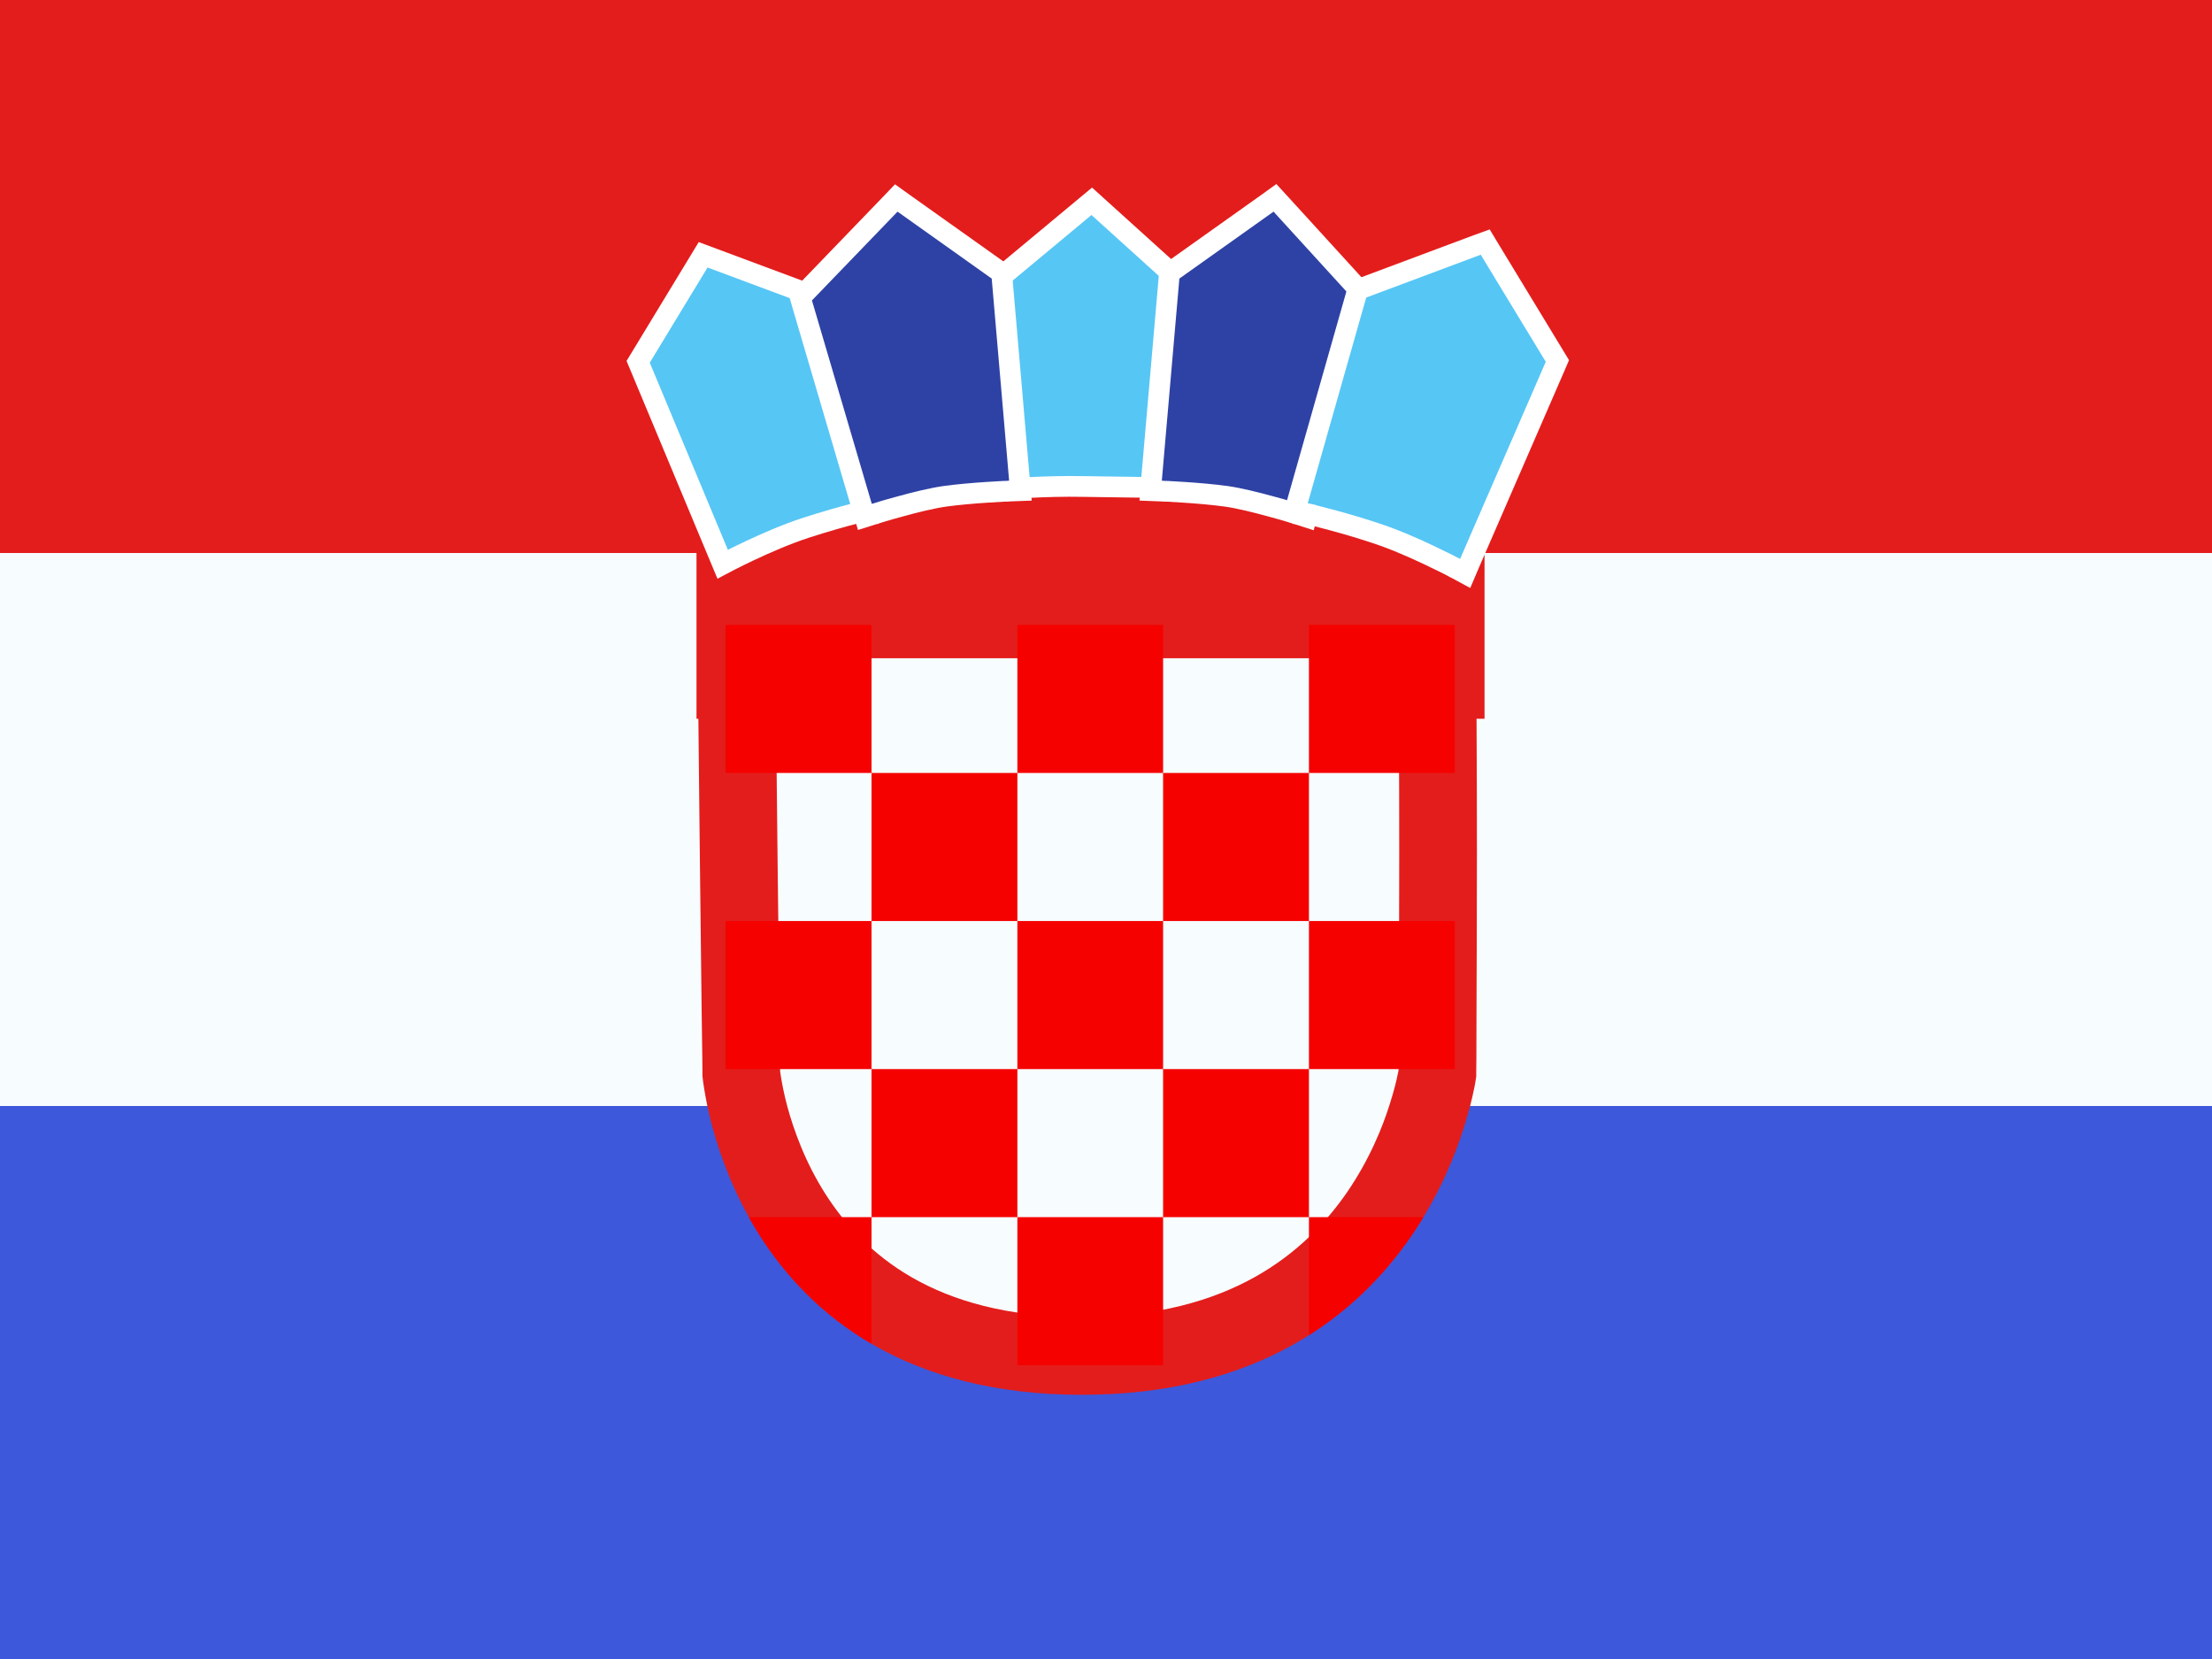
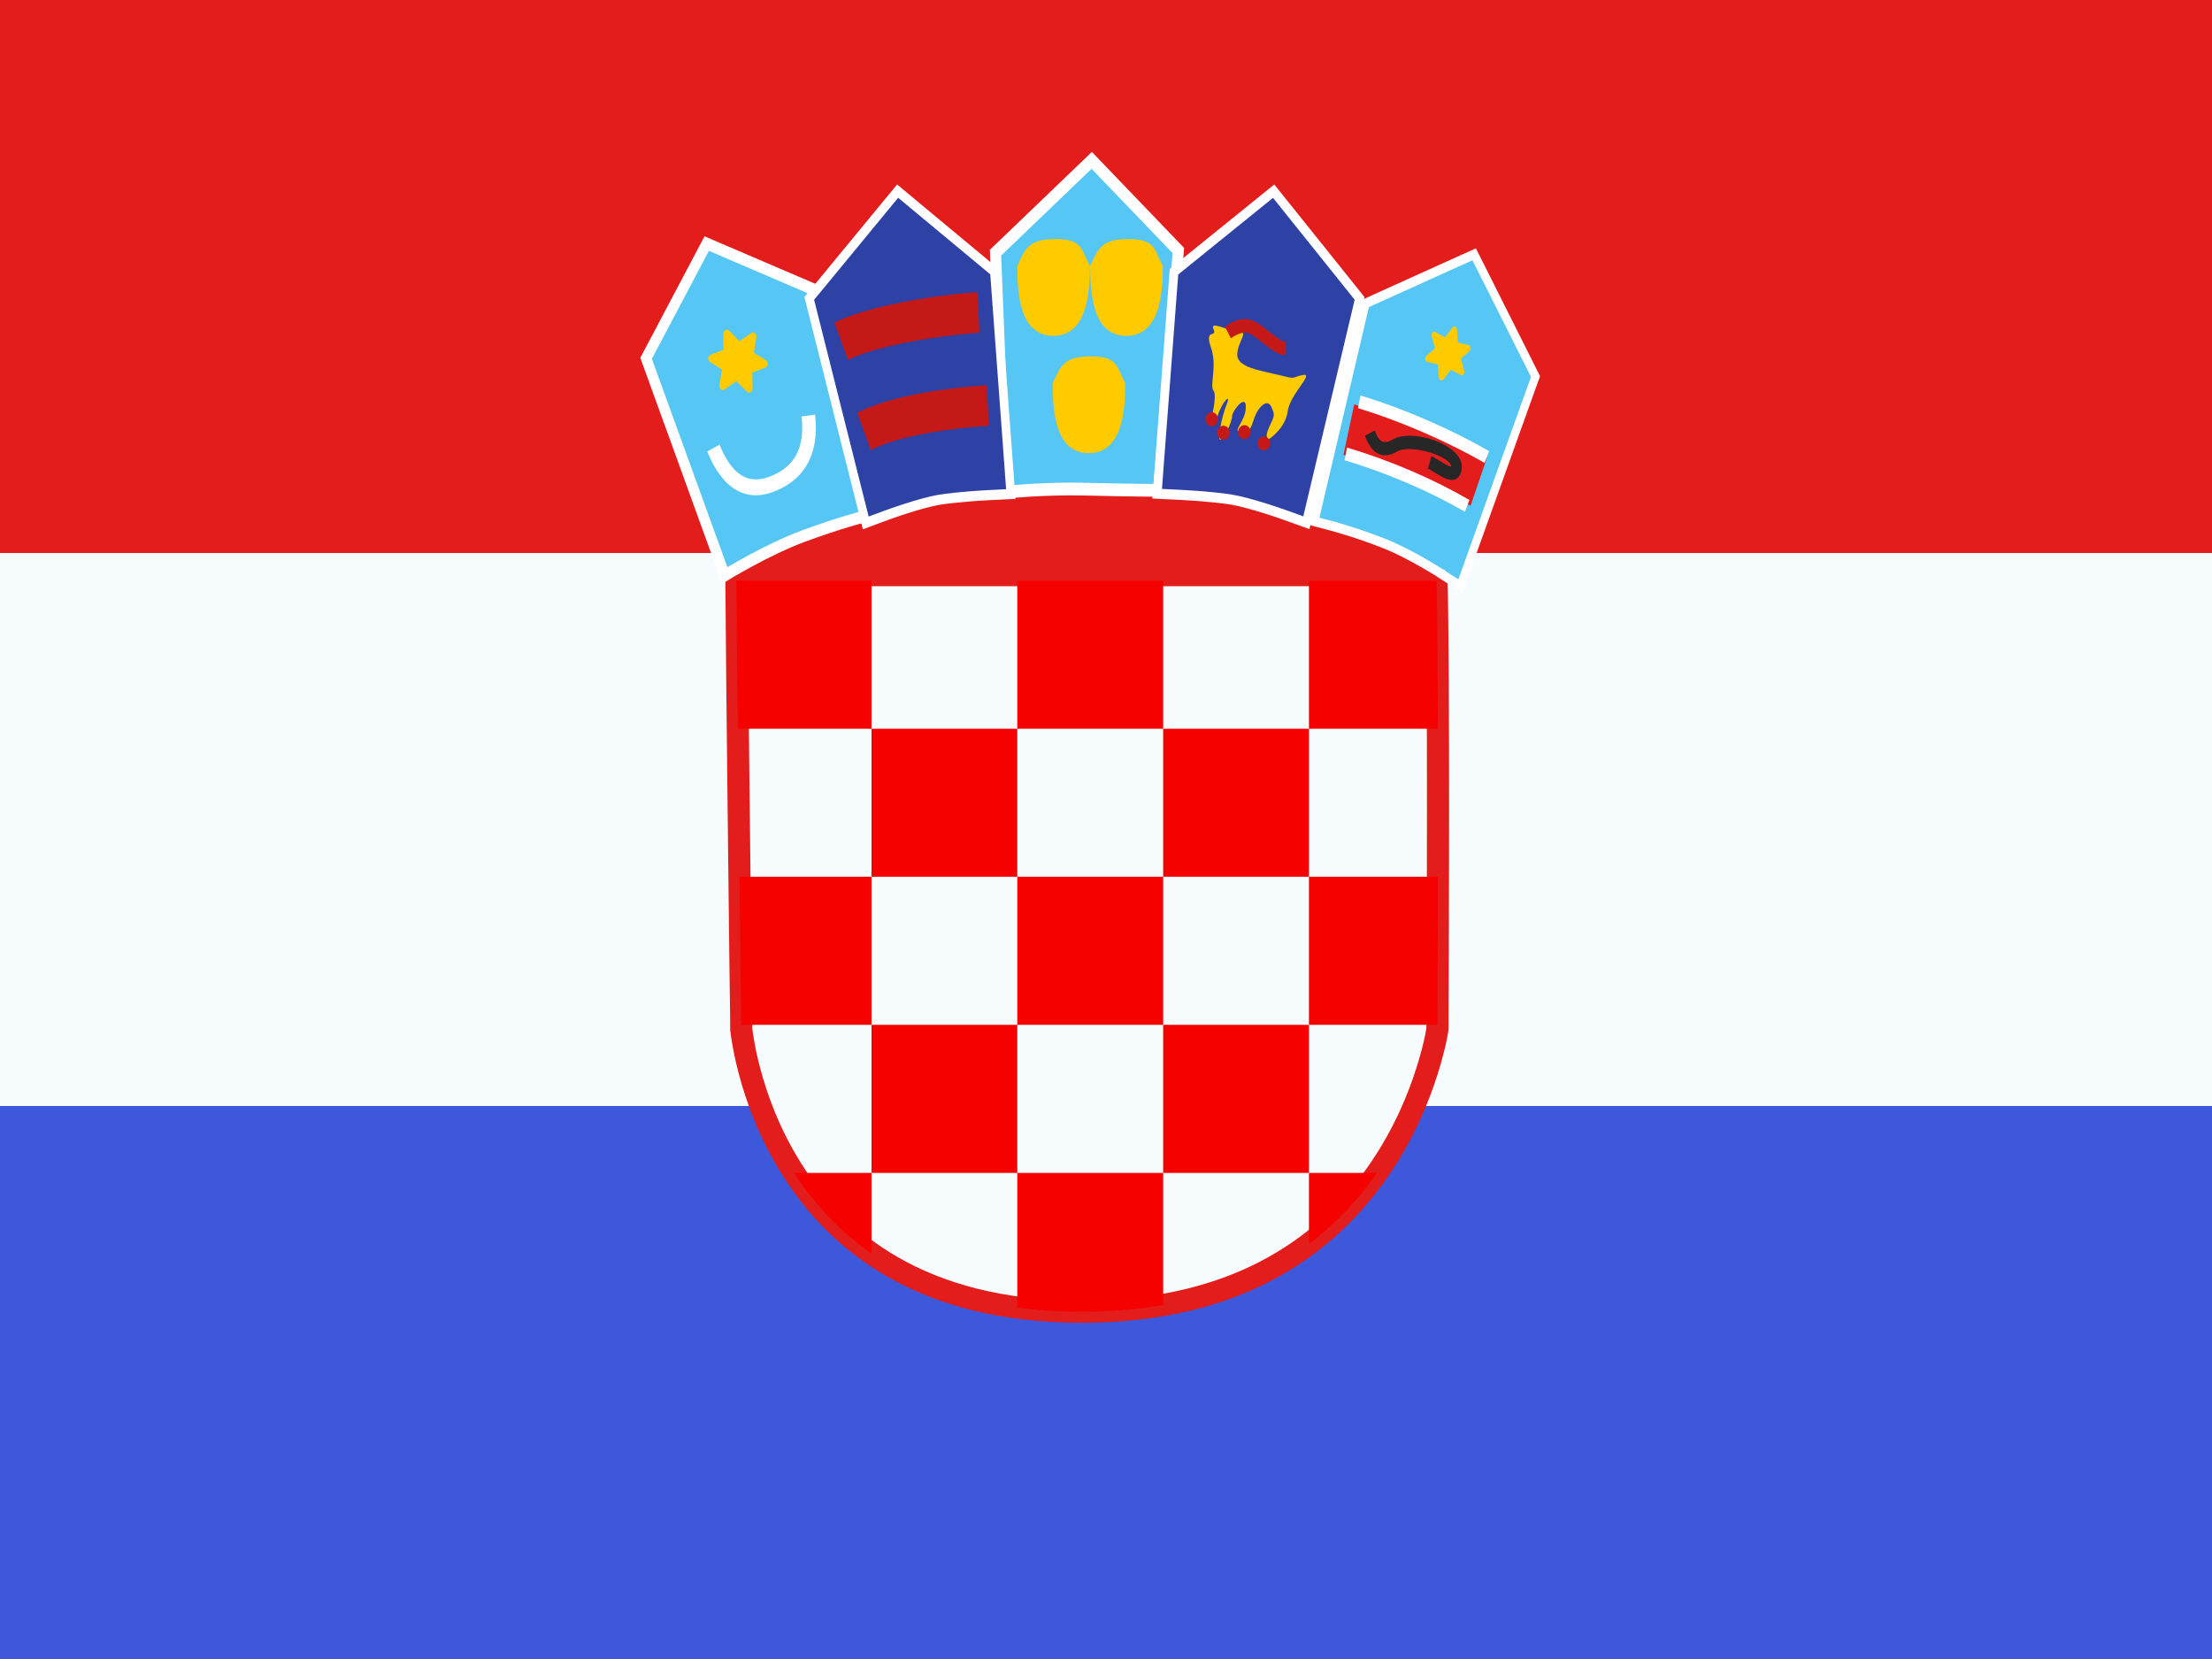
<svg xmlns="http://www.w3.org/2000/svg" width="16" height="12" viewBox="0 0 16 12" fill="none">
  <g clip-path="url(#clip0_270_55017)">
    <rect width="16" height="12" fill="white" />
    <path fill-rule="evenodd" clip-rule="evenodd" d="M0 0V12H16V0H0Z" fill="#F7FCFF" />
    <mask id="mask0_270_55017" style="mask-type:luminance" maskUnits="userSpaceOnUse" x="0" y="0" width="16" height="12">
      <path fill-rule="evenodd" clip-rule="evenodd" d="M0 0V12H16V0H0Z" fill="white" />
    </mask>
    <g mask="url(#mask0_270_55017)">
      <path fill-rule="evenodd" clip-rule="evenodd" d="M0 0V4H16V0H0Z" fill="#E31D1C" />
      <path fill-rule="evenodd" clip-rule="evenodd" d="M0 8V12H16V8H0Z" fill="#3D58DB" />
-       <rect x="5.038" y="3.199" width="5.7" height="2" fill="#E31D1C" />
-       <path d="M5.326 4.48H10.39C10.399 4.864 10.402 5.535 10.402 6.181C10.402 6.598 10.4 6.999 10.399 7.296L10.398 7.653L10.397 7.752L10.397 7.766L10.397 7.767C10.395 7.781 10.391 7.802 10.385 7.829C10.374 7.884 10.354 7.965 10.323 8.063C10.262 8.26 10.155 8.52 9.978 8.779C9.63 9.286 9 9.808 7.825 9.808C6.651 9.808 6.052 9.287 5.732 8.785C5.568 8.527 5.475 8.267 5.422 8.071C5.396 7.973 5.381 7.892 5.372 7.837C5.367 7.81 5.365 7.789 5.363 7.776L5.362 7.767L5.362 7.745L5.361 7.647L5.356 7.293C5.353 6.997 5.348 6.598 5.343 6.182C5.336 5.547 5.329 4.877 5.326 4.48ZM5.361 7.759C5.361 7.759 5.361 7.759 5.361 7.759L5.361 7.759Z" fill="#F7FCFF" stroke="#E31D1C" stroke-width="0.562" />
-       <mask id="mask1_270_55017" style="mask-type:luminance" maskUnits="userSpaceOnUse" x="5" y="4" width="6" height="7">
-         <path d="M5.326 4.48H10.39C10.399 4.864 10.402 5.535 10.402 6.181C10.402 6.598 10.4 6.999 10.399 7.296L10.398 7.653L10.397 7.752L10.397 7.766L10.397 7.767C10.395 7.781 10.391 7.802 10.385 7.829C10.374 7.884 10.354 7.965 10.323 8.063C10.262 8.26 10.155 8.52 9.978 8.779C9.63 9.286 9 9.808 7.825 9.808C6.651 9.808 6.052 9.287 5.732 8.785C5.568 8.527 5.475 8.267 5.422 8.071C5.396 7.973 5.381 7.892 5.372 7.837C5.367 7.81 5.365 7.789 5.363 7.776L5.362 7.767L5.362 7.745L5.361 7.647L5.356 7.293C5.353 6.997 5.348 6.598 5.343 6.182C5.336 5.547 5.329 4.877 5.326 4.48ZM5.361 7.759C5.361 7.759 5.361 7.759 5.361 7.759L5.361 7.759Z" fill="white" stroke="white" stroke-width="0.562" />
-       </mask>
-       <g mask="url(#mask1_270_55017)">
-         <path fill-rule="evenodd" clip-rule="evenodd" d="M5.249 4.52H6.304V5.591H5.249V4.52ZM7.359 5.591H6.304V6.662H5.249V7.733H6.304V8.804H5.249V9.875H6.304V8.804H7.359V9.875H8.413V8.804H9.468V9.875H10.523V8.804H9.468V7.733H10.523V6.662H9.468V5.591H10.523V4.52H9.468V5.591H8.413V4.52H7.359V5.591ZM7.359 6.662V5.591H8.413V6.662H7.359ZM7.359 7.733V6.662H6.304V7.733H7.359ZM8.413 7.733V8.804H7.359V7.733H8.413ZM8.413 7.733V6.662H9.468V7.733H8.413Z" fill="#F50100" />
+       <g transform="scale(0.8)">
+         <g transform="translate(0 -0.4)">
+           <rect x="6.658" y="3.998" width="6.33" height="1.6" fill="#E31D1C" stroke="#E31D1C" stroke-width="0.2" stroke-linejoin="round" />
+           <path d="M6.658 5.6H12.988C12.999 6.08 13.002 6.919 13.002 7.726C13.002 8.247 13 8.749 12.999 9.12L12.997 9.566L12.997 9.69L12.996 9.707L12.996 9.709C12.993 9.726 12.989 9.752 12.982 9.787C12.967 9.855 12.943 9.956 12.904 10.079C12.827 10.325 12.694 10.65 12.472 10.974C12.038 11.608 11.25 12.26 9.781 12.26C8.314 12.26 7.564 11.609 7.165 10.981C6.96 10.659 6.843 10.334 6.778 10.089C6.745 9.966 6.726 9.865 6.715 9.797C6.709 9.762 6.706 9.736 6.704 9.72L6.702 9.709L6.702 9.681L6.701 9.559L6.695 9.116C6.691 8.747 6.685 8.247 6.679 7.728C6.67 6.934 6.661 6.096 6.658 5.6ZM6.701 9.699C6.701 9.699 6.701 9.699 6.701 9.699L6.701 9.699Z" fill="#F7FCFF" stroke="#E31D1C" stroke-width="0.2" stroke-linejoin="round" />
+           <mask id="mask1_270_60953" style="mask-type:luminance" maskUnits="userSpaceOnUse" x="6" y="5" width="8" height="8">
+             <path d="M6.658 5.6H12.988C12.999 6.08 13.002 6.919 13.002 7.726C13.002 8.247 13 8.749 12.999 9.12L12.997 9.566L12.997 9.69L12.996 9.707L12.996 9.709C12.993 9.726 12.989 9.752 12.982 9.787C12.967 9.855 12.943 9.956 12.904 10.079C12.827 10.325 12.694 10.65 12.472 10.974C12.038 11.608 11.25 12.26 9.781 12.26C8.314 12.26 7.564 11.609 7.165 10.981C6.96 10.659 6.843 10.334 6.778 10.089C6.745 9.966 6.726 9.865 6.715 9.797C6.709 9.762 6.706 9.736 6.704 9.72L6.702 9.709L6.702 9.681L6.701 9.559L6.695 9.116C6.691 8.747 6.685 8.247 6.679 7.728C6.67 6.934 6.661 6.096 6.658 5.6ZM6.701 9.699C6.701 9.699 6.701 9.699 6.701 9.699L6.701 9.699Z" fill="white" stroke="white" stroke-width="0" />
+           </mask>
+           <g mask="url(#mask1_270_60953)">
+             <path fill-rule="evenodd" clip-rule="evenodd" d="M6.562 5.65H7.88V6.989H6.562V5.65ZM9.198 6.989H7.88V8.327H6.562V9.666L7.88 9.666V11.005H6.562V12.343H7.88V11.005H9.198V12.343H10.517V11.005H11.835V12.343H13.153V11.005H11.835V9.666L13.153 9.666V8.327H11.835V6.989H13.153V5.65H11.835V6.989H10.517V5.65H9.198V6.989ZM9.198 8.327V6.989H10.517V8.327H9.198ZM9.198 9.666V8.327H7.88V9.666H9.198ZM10.517 9.666V11.005H9.198V9.666H10.517ZM10.517 9.666V8.327H11.835V9.666H10.517Z" fill="#F50100" />
+           </g>
+         </g>
+         <g transform="translate(6.841 3.702) scale(0.934 1.072) translate(-6.841 -3.702)">
+           <path fill-rule="evenodd" clip-rule="evenodd" d="M6.533 5.102C6.533 5.102 6.941 4.884 7.289 4.772C7.637 4.659 7.911 4.598 7.911 4.598L7.394 2.69L6.358 2.303L5.771 3.271L6.533 5.102Z" fill="#56C6F5" stroke="white" stroke-width="0.1" />
+           <path d="M6.363 4.057L6.482 3.999C6.605 4.262 6.767 4.344 6.99 4.261C7.217 4.176 7.309 4.016 7.276 3.762L7.407 3.745C7.448 4.06 7.321 4.28 7.035 4.386C6.745 4.495 6.514 4.379 6.363 4.057Z" fill="white" />
+           <path fill-rule="evenodd" clip-rule="evenodd" d="M6.645 3.464L6.531 3.533C6.506 3.548 6.475 3.526 6.481 3.497L6.506 3.366L6.39 3.302C6.364 3.288 6.367 3.25 6.395 3.241L6.521 3.198L6.518 3.065C6.518 3.035 6.552 3.019 6.575 3.038L6.675 3.126L6.789 3.057C6.814 3.042 6.845 3.064 6.839 3.093L6.814 3.223L6.93 3.287C6.956 3.302 6.953 3.34 6.925 3.349L6.799 3.392L6.802 3.525C6.802 3.555 6.768 3.571 6.745 3.551L6.645 3.464Z" fill="#FECA00" />
+         </g>
+         <g transform="translate(9.828 2.95) scale(1.0 1.153) translate(-9.828 -3.121)">
+           <path fill-rule="evenodd" clip-rule="evenodd" d="M9.088 4.422C9.088 4.422 9.436 4.391 9.801 4.398C10.166 4.406 10.476 4.408 10.476 4.408L10.654 2.527L9.871 1.82L9.001 2.544L9.088 4.422Z" fill="#56C6F5" stroke="white" stroke-width="0.1" />
+           <path fill-rule="evenodd" clip-rule="evenodd" d="M9.844 4.116C10.145 4.116 10.174 3.79 10.174 3.568C10.097 3.445 10.113 3.357 9.866 3.357C9.618 3.357 9.59 3.432 9.518 3.568C9.518 3.79 9.542 4.116 9.844 4.116Z" fill="#FECA00" />
+           <path fill-rule="evenodd" clip-rule="evenodd" d="M10.183 3.196C10.485 3.196 10.514 2.87 10.514 2.648C10.436 2.525 10.452 2.437 10.205 2.437C9.958 2.437 9.93 2.512 9.857 2.648C9.857 2.87 9.882 3.196 10.183 3.196Z" fill="#FECA00" />
+           <path fill-rule="evenodd" clip-rule="evenodd" d="M9.524 3.196C9.825 3.196 9.854 2.87 9.854 2.648C9.777 2.525 9.793 2.437 9.546 2.437C9.299 2.437 9.27 2.512 9.198 2.648C9.198 2.87 9.222 3.196 9.524 3.196Z" fill="#FECA00" />
+         </g>
+         <g transform="translate(8.228 3.228) scale(0.78 0.913) translate(-8.228 -3.228)">
+           <path d="M7.643 4.627L7.715 4.871L7.958 4.794L7.958 4.794L7.958 4.794L7.958 4.794L7.959 4.794L7.962 4.793L7.974 4.789L8.021 4.775C8.062 4.763 8.118 4.746 8.181 4.729C8.311 4.693 8.46 4.657 8.564 4.642C8.676 4.627 8.818 4.615 8.934 4.607C8.992 4.603 9.043 4.601 9.078 4.599L9.12 4.597L9.131 4.596L9.134 4.596L9.135 4.596L9.135 4.596H9.135L9.135 4.596L9.135 4.596L9.396 4.585L9.374 4.325L9.216 2.497L9.206 2.382L9.112 2.315L8.26 1.71L8.085 1.585L7.935 1.74L7.161 2.543L7.06 2.647L7.101 2.787L7.643 4.627Z" fill="#2E42A5" stroke="white" stroke-width="0.1" />
+           <mask id="mask2_270_60953" style="mask-type:luminance" maskUnits="userSpaceOnUse" x="6" y="1" width="4" height="5">
+             <path d="M7.643 4.627L7.715 4.871L7.958 4.794L7.958 4.794L7.958 4.794L7.958 4.794L7.959 4.794L7.962 4.793L7.974 4.789L8.021 4.775C8.062 4.763 8.118 4.746 8.181 4.729C8.311 4.693 8.46 4.657 8.564 4.642C8.676 4.627 8.818 4.615 8.934 4.607C8.992 4.603 9.043 4.601 9.078 4.599L9.12 4.597L9.131 4.596L9.134 4.596L9.135 4.596L9.135 4.596H9.135L9.135 4.596L9.135 4.596L9.396 4.585L9.374 4.325L9.216 2.497L9.206 2.382L9.112 2.315L8.26 1.71L8.085 1.585L7.935 1.74L7.161 2.543L7.06 2.647L7.101 2.787L7.643 4.627Z" fill="white" stroke="white" stroke-width="0.1" />
+           </mask>
+           <g mask="url(#mask2_270_60953)">
+             <path d="M7.773 4.149L7.616 3.78C7.952 3.633 8.52 3.542 9.118 3.507L9.141 3.908C8.586 3.941 8.06 4.023 7.773 4.149Z" fill="#C51918" />
+             <path d="M7.509 3.257L7.352 2.888C7.688 2.741 8.411 2.621 9.009 2.586L9.032 2.987C8.476 3.02 7.796 3.131 7.509 3.257Z" fill="#C51918" />
+           </g>
+         </g>
+         <g transform="translate(11.378 3.227) scale(0.80 0.911) translate(-11.378 -3.227)">
+           <path d="M11.988 4.621L11.92 4.873L11.672 4.794L11.672 4.794L11.672 4.794L11.671 4.794L11.671 4.794L11.668 4.793L11.655 4.789L11.608 4.775C11.568 4.763 11.512 4.746 11.449 4.729C11.318 4.693 11.17 4.657 11.066 4.642C10.954 4.627 10.812 4.615 10.695 4.607C10.637 4.603 10.587 4.601 10.551 4.599L10.509 4.597L10.498 4.596L10.496 4.596L10.495 4.596L10.495 4.596H10.495L10.495 4.596L10.495 4.596L10.234 4.585L10.256 4.325L10.414 2.497L10.424 2.382L10.518 2.315L11.37 1.71L11.55 1.582L11.699 1.745L12.429 2.545L12.521 2.646L12.486 2.778L11.988 4.621Z" fill="#2E42A5" stroke="white" stroke-width="0.1" />
+           <mask id="mask3_270_60953" style="mask-type:luminance" maskUnits="userSpaceOnUse" x="9" y="1" width="4" height="5">
+             <path d="M11.988 4.621L11.92 4.873L11.672 4.794L11.672 4.794L11.672 4.794L11.671 4.794L11.671 4.794L11.668 4.793L11.655 4.789L11.608 4.775C11.568 4.763 11.512 4.746 11.449 4.729C11.318 4.693 11.17 4.657 11.066 4.642C10.954 4.627 10.812 4.615 10.695 4.607C10.637 4.603 10.587 4.601 10.551 4.599L10.509 4.597L10.498 4.596L10.496 4.596L10.495 4.596L10.495 4.596H10.495L10.495 4.596L10.495 4.596L10.234 4.585L10.256 4.325L10.414 2.497L10.424 2.382L10.518 2.315L11.37 1.71L11.55 1.582L11.699 1.745L12.429 2.545L12.521 2.646L12.486 2.778L11.988 4.621Z" fill="white" stroke="white" stroke-width="0.1" />
+           </mask>
+           <g mask="url(#mask3_270_60953)">
+             <path fill-rule="evenodd" clip-rule="evenodd" d="M11.499 4.042C11.499 4.042 11.682 3.939 11.709 3.767C11.735 3.594 12.02 3.382 11.877 3.407C11.735 3.433 11.817 3.452 11.611 3.407C11.405 3.362 11.139 3.333 11.139 3.206C11.139 3.08 11.271 2.979 11.163 2.979C11.055 2.979 10.824 2.859 10.87 2.951C10.917 3.042 10.764 2.939 10.84 3.129C10.917 3.319 10.824 3.51 10.87 3.561C10.917 3.611 10.84 3.858 10.84 3.858C10.84 3.858 10.868 3.95 10.917 3.812C10.966 3.675 11.074 3.579 11.02 3.696C10.966 3.812 10.898 4.09 10.959 4.042C11.02 3.993 11.081 3.858 11.081 3.812C11.081 3.767 11.236 3.588 11.236 3.723C11.236 3.858 11.09 3.964 11.163 3.964C11.236 3.964 11.276 3.993 11.322 3.858C11.368 3.723 11.479 3.634 11.524 3.723C11.569 3.812 11.559 3.808 11.499 3.925C11.438 4.042 11.499 4.042 11.499 4.042Z" fill="#FECA00" />
+             <path fill-rule="evenodd" clip-rule="evenodd" d="M11.067 3.042L10.999 2.927C11.121 2.851 11.234 2.831 11.333 2.874C11.378 2.893 11.412 2.915 11.5 2.977L11.512 2.985C11.604 3.049 11.653 3.076 11.683 3.076V3.209C11.614 3.209 11.555 3.177 11.437 3.095L11.425 3.087C11.346 3.031 11.315 3.011 11.282 2.997C11.227 2.974 11.157 2.986 11.067 3.042ZM10.851 3.915C10.889 3.915 10.921 3.884 10.921 3.845C10.921 3.807 10.889 3.776 10.851 3.776C10.812 3.776 10.78 3.807 10.78 3.845C10.78 3.884 10.812 3.915 10.851 3.915ZM11.053 3.979C11.053 4.017 11.021 4.049 10.982 4.049C10.944 4.049 10.912 4.017 10.912 3.979C10.912 3.941 10.944 3.91 10.982 3.91C11.021 3.91 11.053 3.941 11.053 3.979ZM11.219 4.043C11.258 4.043 11.29 4.012 11.29 3.974C11.29 3.936 11.258 3.904 11.219 3.904C11.18 3.904 11.149 3.936 11.149 3.974C11.149 4.012 11.18 4.043 11.219 4.043ZM11.51 4.085C11.51 4.123 11.478 4.154 11.44 4.154C11.401 4.154 11.369 4.123 11.369 4.085C11.369 4.047 11.401 4.016 11.44 4.016C11.478 4.016 11.51 4.047 11.51 4.085Z" fill="#C51918" />
+           </g>
+         </g>
+         <g transform="translate(12.884 3.799) scale(0.728 0.881) translate(-12.884 -3.699)">
+           <path d="M13.431 5.154L13.323 5.402L13.084 5.275L13.084 5.275L13.084 5.275L13.084 5.275L13.084 5.275L13.084 5.274L13.081 5.273L13.068 5.266C13.057 5.26 13.04 5.252 13.02 5.241C12.978 5.22 12.918 5.19 12.848 5.157C12.706 5.09 12.528 5.013 12.37 4.962C12.201 4.908 12.05 4.865 11.941 4.837C11.887 4.823 11.843 4.812 11.814 4.805L11.78 4.797L11.771 4.795L11.77 4.794L11.769 4.794L11.769 4.794L11.769 4.794L11.769 4.794L11.769 4.794L11.511 4.737L11.583 4.482L12.112 2.622L12.146 2.501L12.265 2.456L13.301 2.069L13.495 1.997L13.603 2.174L14.19 3.141L14.257 3.252L14.205 3.37L13.431 5.154Z" fill="#56C6F5" stroke="white" stroke-width="0.1" />
+           <mask id="mask4_270_60953" style="mask-type:luminance" maskUnits="userSpaceOnUse" x="11" y="1" width="4" height="5">
+             <path d="M13.431 5.154L13.323 5.402L13.084 5.275L13.084 5.275L13.084 5.275L13.084 5.275L13.084 5.275L13.084 5.274L13.081 5.273L13.068 5.266C13.057 5.26 13.04 5.252 13.02 5.241C12.978 5.22 12.918 5.19 12.848 5.157C12.706 5.09 12.528 5.013 12.37 4.962C12.201 4.908 12.05 4.865 11.941 4.837C11.887 4.823 11.843 4.812 11.814 4.805L11.78 4.797L11.771 4.795L11.77 4.794L11.769 4.794L11.769 4.794L11.769 4.794L11.769 4.794L11.769 4.794L11.511 4.737L11.583 4.482L12.112 2.622L12.146 2.501L12.265 2.456L13.301 2.069L13.495 1.997L13.603 2.174L14.19 3.141L14.257 3.252L14.205 3.37L13.431 5.154Z" fill="white" stroke="white" stroke-width="0.1" />
+           </mask>
+           <g mask="url(#mask4_270_60953)">
+             <path fill-rule="evenodd" clip-rule="evenodd" d="M13.205 3.181L13.116 3.28C13.096 3.302 13.06 3.29 13.057 3.261L13.043 3.128L12.913 3.101C12.884 3.095 12.876 3.058 12.9 3.04L13.008 2.963L12.967 2.836C12.957 2.808 12.986 2.783 13.013 2.795L13.134 2.849L13.223 2.75C13.242 2.728 13.279 2.74 13.282 2.769L13.295 2.902L13.426 2.929C13.454 2.935 13.462 2.972 13.438 2.989L13.331 3.067L13.372 3.194C13.381 3.222 13.353 3.247 13.326 3.235L13.205 3.181Z" fill="#FECA00" />
+             <path d="M11.872 4.055L12.005 3.537C12.593 3.692 13.206 3.891 13.655 4.083L13.45 4.577C13.026 4.395 12.437 4.204 11.872 4.055Z" fill="#E31D1C" />
+             <path d="M12.052 3.576L12.083 3.446C12.647 3.586 13.246 3.809 13.681 4.017L13.625 4.138C13.198 3.934 12.607 3.714 12.052 3.576Z" fill="white" />
+             <path d="M11.885 4.11L11.916 3.98C12.48 4.12 13.001 4.31 13.436 4.518L13.38 4.639C12.953 4.435 12.44 4.248 11.885 4.11Z" fill="white" />
+             <path d="M12.139 3.859L12.26 3.805C12.311 3.924 12.374 3.95 12.479 3.899C12.726 3.779 13.341 3.947 13.341 4.174C13.341 4.262 13.29 4.316 13.211 4.313C13.167 4.311 13.12 4.294 13.051 4.259C13.042 4.255 13.037 4.252 13.023 4.246C12.947 4.207 12.941 4.204 12.921 4.196L12.964 4.068C12.992 4.079 12.997 4.081 13.082 4.124C13.095 4.131 13.1 4.133 13.108 4.137C13.161 4.163 13.197 4.177 13.217 4.177C13.218 4.178 13.209 4.187 13.209 4.174C13.209 4.074 12.709 3.937 12.535 4.022C12.361 4.106 12.219 4.047 12.139 3.859Z" fill="#272727" />
+           </g>
+         </g>
      </g>
-       <path fill-rule="evenodd" clip-rule="evenodd" d="M5.227 4.081C5.227 4.081 5.553 3.907 5.831 3.817C6.109 3.727 6.329 3.678 6.329 3.678L5.915 2.152L5.086 1.843L4.616 2.617L5.227 4.081Z" fill="#56C6F5" stroke="white" stroke-width="0.15" />
-       <path fill-rule="evenodd" clip-rule="evenodd" d="M7.27 3.538C7.27 3.538 7.549 3.513 7.841 3.519C8.133 3.524 8.381 3.526 8.381 3.526L8.523 2.022L7.897 1.456L7.201 2.035L7.27 3.538Z" fill="#56C6F5" stroke="white" stroke-width="0.15" />
-       <path d="M6.234 3.666L6.256 3.739L6.329 3.716L6.329 3.716L6.329 3.716L6.329 3.716L6.33 3.716L6.332 3.715L6.343 3.712L6.381 3.7C6.414 3.69 6.46 3.677 6.512 3.663C6.616 3.634 6.742 3.603 6.834 3.59C6.928 3.577 7.045 3.567 7.139 3.561C7.186 3.558 7.227 3.556 7.256 3.554L7.291 3.553L7.3 3.552L7.302 3.552L7.303 3.552L7.303 3.552L7.303 3.552L7.303 3.552L7.381 3.549L7.374 3.471L7.248 2.008L7.245 1.974L7.217 1.954L6.536 1.47L6.483 1.432L6.438 1.479L5.819 2.121L5.789 2.152L5.801 2.194L6.234 3.666Z" fill="#2E42A5" stroke="white" stroke-width="0.15" />
-       <mask id="mask2_270_55017" style="mask-type:luminance" maskUnits="userSpaceOnUse" x="5" y="1" width="3" height="3">
-         <path d="M6.234 3.666L6.256 3.739L6.329 3.716L6.329 3.716L6.329 3.716L6.329 3.716L6.33 3.716L6.332 3.715L6.343 3.712L6.381 3.7C6.414 3.69 6.46 3.677 6.512 3.663C6.616 3.634 6.742 3.603 6.834 3.59C6.928 3.577 7.045 3.567 7.139 3.561C7.186 3.558 7.227 3.556 7.256 3.554L7.291 3.553L7.3 3.552L7.302 3.552L7.303 3.552L7.303 3.552L7.303 3.552L7.303 3.552L7.381 3.549L7.374 3.471L7.248 2.008L7.245 1.974L7.217 1.954L6.536 1.47L6.483 1.432L6.438 1.479L5.819 2.121L5.789 2.152L5.801 2.194L6.234 3.666Z" fill="white" stroke="white" stroke-width="0.15" />
-       </mask>
-       <g mask="url(#mask2_270_55017)">
- </g>
-       <path d="M9.47 3.664L9.45 3.74L9.375 3.716L9.375 3.716L9.375 3.716L9.375 3.716L9.374 3.716L9.372 3.715L9.361 3.712L9.323 3.7C9.29 3.69 9.244 3.677 9.192 3.663C9.087 3.634 8.962 3.603 8.87 3.59C8.776 3.577 8.659 3.567 8.564 3.561C8.518 3.558 8.477 3.556 8.447 3.554L8.413 3.553L8.404 3.552L8.402 3.552L8.401 3.552L8.401 3.552L8.401 3.552L8.401 3.552L8.323 3.549L8.329 3.471L8.456 2.008L8.459 1.974L8.487 1.954L9.168 1.47L9.222 1.431L9.267 1.48L9.851 2.12L9.879 2.15L9.868 2.19L9.47 3.664Z" fill="#2E42A5" stroke="white" stroke-width="0.15" />
-       <mask id="mask3_270_55017" style="mask-type:luminance" maskUnits="userSpaceOnUse" x="8" y="1" width="2" height="3">
-         <path d="M9.47 3.664L9.45 3.74L9.375 3.716L9.375 3.716L9.375 3.716L9.375 3.716L9.374 3.716L9.372 3.715L9.361 3.712L9.323 3.7C9.29 3.69 9.244 3.677 9.192 3.663C9.087 3.634 8.962 3.603 8.87 3.59C8.776 3.577 8.659 3.567 8.564 3.561C8.518 3.558 8.477 3.556 8.447 3.554L8.413 3.553L8.404 3.552L8.402 3.552L8.401 3.552L8.401 3.552L8.401 3.552L8.401 3.552L8.323 3.549L8.329 3.471L8.456 2.008L8.459 1.974L8.487 1.954L9.168 1.47L9.222 1.431L9.267 1.48L9.851 2.12L9.879 2.15L9.868 2.19L9.47 3.664Z" fill="white" stroke="white" stroke-width="0.15" />
-       </mask>
-       <g mask="url(#mask3_270_55017)">
- </g>
-       <path d="M10.63 4.073L10.598 4.148L10.526 4.109L10.526 4.109L10.526 4.109L10.526 4.109L10.526 4.109L10.525 4.109L10.523 4.108L10.512 4.102C10.503 4.097 10.49 4.09 10.472 4.081C10.438 4.064 10.389 4.04 10.332 4.013C10.216 3.958 10.069 3.894 9.934 3.851C9.797 3.806 9.674 3.772 9.585 3.749C9.54 3.737 9.505 3.728 9.48 3.722L9.452 3.716L9.445 3.714L9.443 3.714L9.443 3.714L9.443 3.713L9.443 3.713L9.443 3.713L9.443 3.713L9.365 3.696L9.387 3.62L9.81 2.132L9.82 2.095L9.856 2.082L10.685 1.772L10.743 1.751L10.775 1.804L11.245 2.578L11.265 2.611L11.25 2.646L10.63 4.073Z" fill="#56C6F5" stroke="white" stroke-width="0.15" />
-       <mask id="mask4_270_55017" style="mask-type:luminance" maskUnits="userSpaceOnUse" x="9" y="1" width="3" height="4">
-         <path d="M10.63 4.073L10.598 4.148L10.526 4.109L10.526 4.109L10.526 4.109L10.526 4.109L10.526 4.109L10.525 4.109L10.523 4.108L10.512 4.102C10.503 4.097 10.49 4.09 10.472 4.081C10.438 4.064 10.389 4.04 10.332 4.013C10.216 3.958 10.069 3.894 9.934 3.851C9.797 3.806 9.674 3.772 9.585 3.749C9.54 3.737 9.505 3.728 9.48 3.722L9.452 3.716L9.445 3.714L9.443 3.714L9.443 3.714L9.443 3.713L9.443 3.713L9.443 3.713L9.443 3.713L9.365 3.696L9.387 3.62L9.81 2.132L9.82 2.095L9.856 2.082L10.685 1.772L10.743 1.751L10.775 1.804L11.245 2.578L11.265 2.611L11.25 2.646L10.63 4.073Z" fill="white" stroke="white" stroke-width="0.15" />
-       </mask>
-       <g mask="url(#mask4_270_55017)">
- </g>
    </g>
  </g>
  <defs>
    <clipPath id="clip0_270_55017">
      <rect width="16" height="12" fill="white" />
    </clipPath>
  </defs>
</svg>
